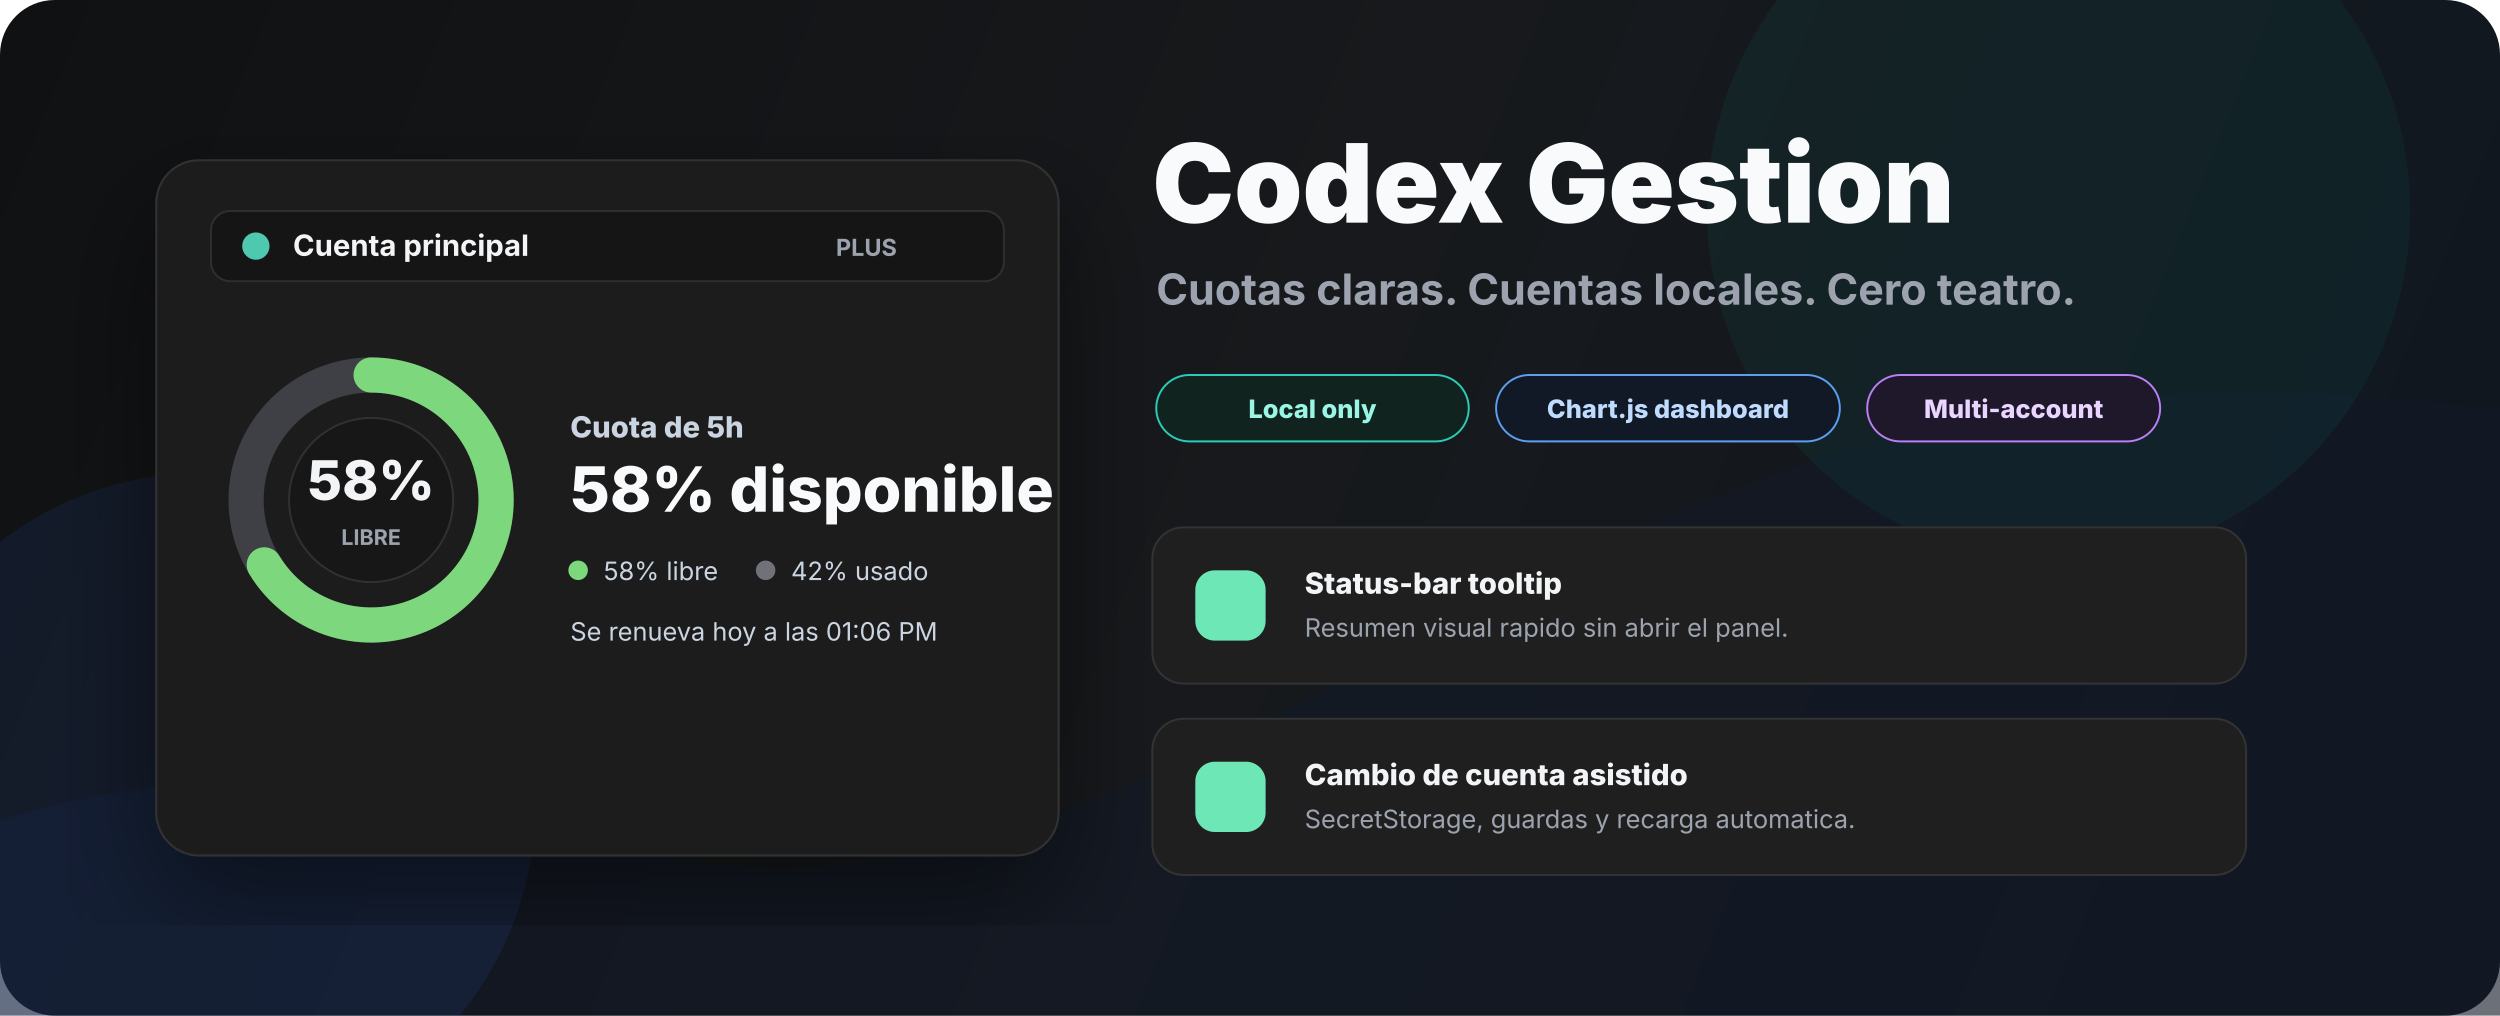
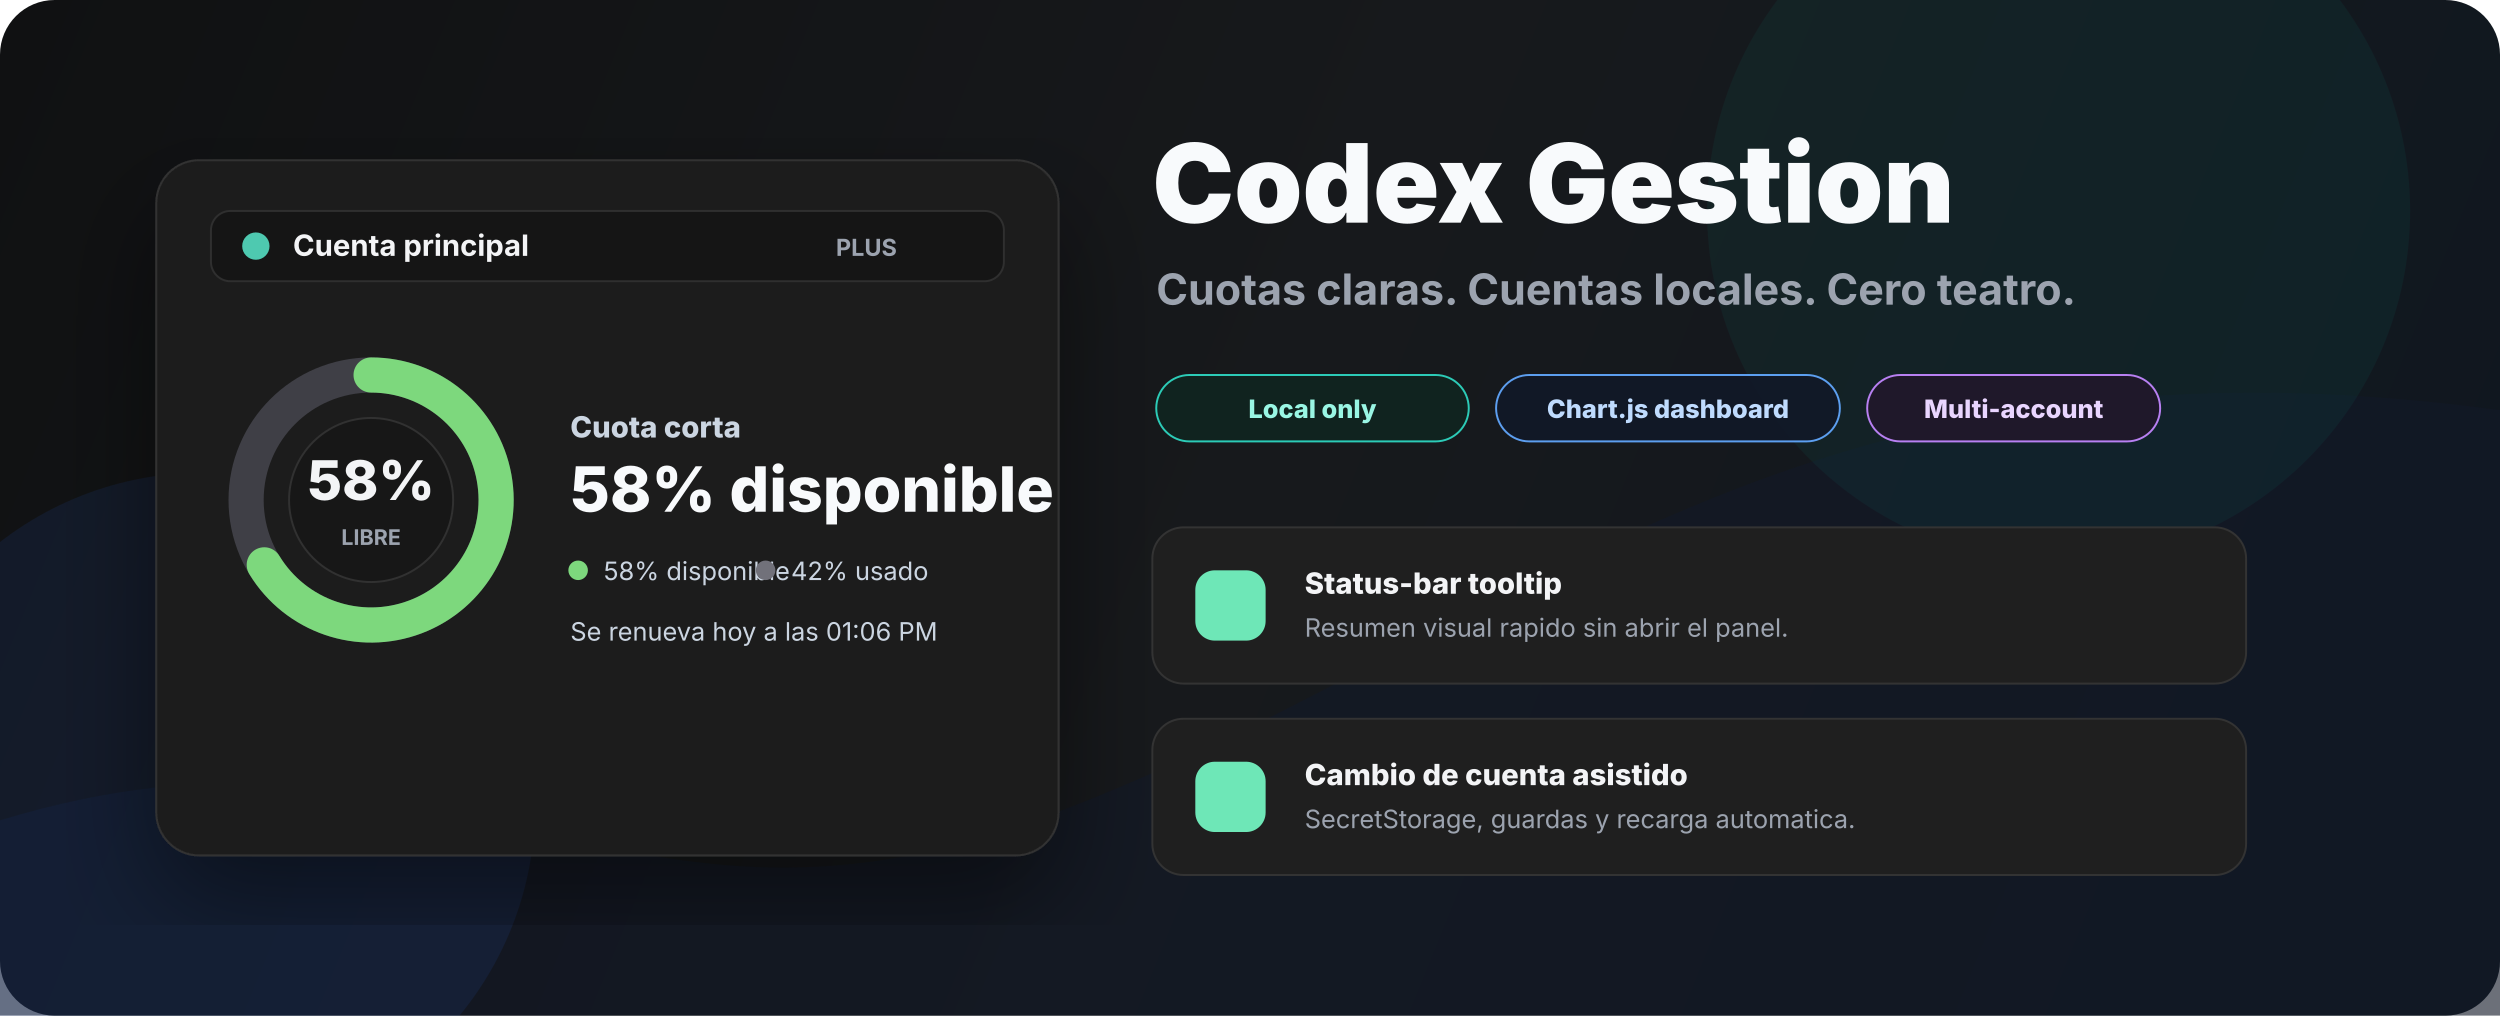
<svg xmlns="http://www.w3.org/2000/svg" width="1280" height="520" viewBox="0 0 1280 520" role="img" aria-labelledby="title desc">
  <defs>
    <linearGradient id="bg" x1="0" y1="0" x2="1280" y2="520" gradientUnits="userSpaceOnUse">
      <stop stop-color="#101112" />
      <stop offset="0.5" stop-color="#17191c" />
      <stop offset="1" stop-color="#0f1720" />
    </linearGradient>
    <linearGradient id="accent" x1="180" y1="120" x2="1080" y2="440" gradientUnits="userSpaceOnUse">
      <stop stop-color="#6ee7b7" />
      <stop offset="0.55" stop-color="#60a5fa" />
      <stop offset="1" stop-color="#c084fc" />
    </linearGradient>
    <filter id="soft" x="-10%" y="-10%" width="120%" height="120%">
      <feDropShadow dx="0" dy="24" stdDeviation="28" flood-color="#000" flood-opacity="0.45" />
    </filter>
  </defs>
  <rect width="1280" height="520" rx="28" fill="url(#bg)" />
  <path d="M0 420 C230 350 310 500 530 420 C770 333 910 160 1280 210 L1280 520 L0 520 Z" fill="#111827" opacity="0.62" />
  <circle cx="1054" cy="108" r="180" fill="#0f766e" opacity="0.10" />
  <circle cx="104" cy="412" r="170" fill="#2563eb" opacity="0.10" />
  <g transform="translate(80 82)">
    <rect width="462" height="356" rx="22" fill="#1f1f1f" stroke="#323232" filter="url(#soft)" />
    <rect x="28" y="26" width="406" height="36" rx="10" fill="#151515" stroke="#2f2f2f" />
    <circle cx="51" cy="44" r="7" fill="#4ec9b0" />
    <text x="70" y="49" font-family="Inter, Segoe UI, Arial" font-size="15" font-weight="700" fill="#f3f4f6">Cuenta principal</text>
    <text x="348" y="49" font-family="Inter, Segoe UI, Arial" font-size="12" font-weight="700" fill="#9ca3af">PLUS</text>
    <g transform="translate(28 92)">
      <circle cx="82" cy="82" r="64" fill="none" stroke="#3f3f46" stroke-width="18" />
      <path d="M82 18a64 64 0 1 1-54.7 97.2" fill="none" stroke="#7dd87d" stroke-width="18" stroke-linecap="round" />
      <circle cx="82" cy="82" r="42" fill="#171717" stroke="#313131" />
      <text x="82" y="82" text-anchor="middle" font-family="Inter, Segoe UI, Arial" font-size="28" font-weight="800" fill="#f3f4f6">58%</text>
      <text x="82" y="105" text-anchor="middle" font-family="Inter, Segoe UI, Arial" font-size="11" font-weight="700" fill="#9ca3af">LIBRE</text>
-       <text x="184" y="50" font-family="Inter, Segoe UI, Arial" font-size="15" font-weight="800" fill="#cbd5e1">Cuota de 5h</text>
+       <text x="184" y="50" font-family="Inter, Segoe UI, Arial" font-size="15" font-weight="800" fill="#cbd5e1">Cuota corta</text>
      <text x="184" y="88" font-family="Inter, Segoe UI, Arial" font-size="32" font-weight="800" fill="#f8fafc">58% disponible</text>
      <circle cx="188" cy="118" r="5" fill="#7dd87d" />
-       <text x="201" y="123" font-family="Inter, Segoe UI, Arial" font-size="13" fill="#cbd5e1">58% libre</text>
+       <text x="201" y="123" font-family="Inter, Segoe UI, Arial" font-size="13" fill="#cbd5e1">58% disponible</text>
      <circle cx="284" cy="118" r="5" fill="#71717a" />
      <text x="297" y="123" font-family="Inter, Segoe UI, Arial" font-size="13" fill="#cbd5e1">42% usado</text>
      <text x="184" y="154" font-family="Inter, Segoe UI, Arial" font-size="13" fill="#cbd5e1">Se renueva hoy a las 01:06 PM</text>
    </g>
  </g>
  <g transform="translate(590 80)">
    <text x="0" y="34" font-family="Inter, Segoe UI, Arial" font-size="56" font-weight="850" fill="#f8fafc">Codex Gestion</text>
    <text x="2" y="76" font-family="Inter, Segoe UI, Arial" font-size="22" font-weight="650" fill="#9ca3af">Cuotas claras. Cuentas locales. Cero teatro.</text>
    <rect x="2" y="112" width="160" height="34" rx="17" fill="#10241f" stroke="#2dd4bf" opacity="0.95" />
    <text x="82" y="134" text-anchor="middle" font-family="Inter, Segoe UI, Arial" font-size="13" font-weight="800" fill="#99f6e4">Local only</text>
    <rect x="176" y="112" width="176" height="34" rx="17" fill="#111827" stroke="#60a5fa" opacity="0.95" />
    <text x="264" y="134" text-anchor="middle" font-family="Inter, Segoe UI, Arial" font-size="13" font-weight="800" fill="#bfdbfe">Chart.js dashboard</text>
    <rect x="366" y="112" width="150" height="34" rx="17" fill="#1f172a" stroke="#c084fc" opacity="0.95" />
    <text x="441" y="134" text-anchor="middle" font-family="Inter, Segoe UI, Arial" font-size="13" font-weight="800" fill="#e9d5ff">Multi-account</text>
    <g transform="translate(0 190)">
      <rect width="560" height="80" rx="16" fill="#1f1f1f" stroke="#333" />
      <rect x="22" y="22" width="36" height="36" rx="10" fill="url(#accent)" />
      <text x="78" y="34" font-family="Inter, Segoe UI, Arial" font-size="15" font-weight="800" fill="#f3f4f6">Status-bar tooltip</text>
      <text x="78" y="56" font-family="Inter, Segoe UI, Arial" font-size="13" fill="#9ca3af">Resumen visual rapido sin abrir el panel.</text>
    </g>
    <g transform="translate(0 288)">
      <rect width="560" height="80" rx="16" fill="#1f1f1f" stroke="#333" />
      <rect x="22" y="22" width="36" height="36" rx="10" fill="url(#accent)" />
      <text x="78" y="34" font-family="Inter, Segoe UI, Arial" font-size="15" font-weight="800" fill="#f3f4f6">Cambio de cuenta asistido</text>
      <text x="78" y="56" font-family="Inter, Segoe UI, Arial" font-size="13" fill="#9ca3af">SecretStorage, guardas y recarga automatica.</text>
    </g>
  </g>
</svg>
